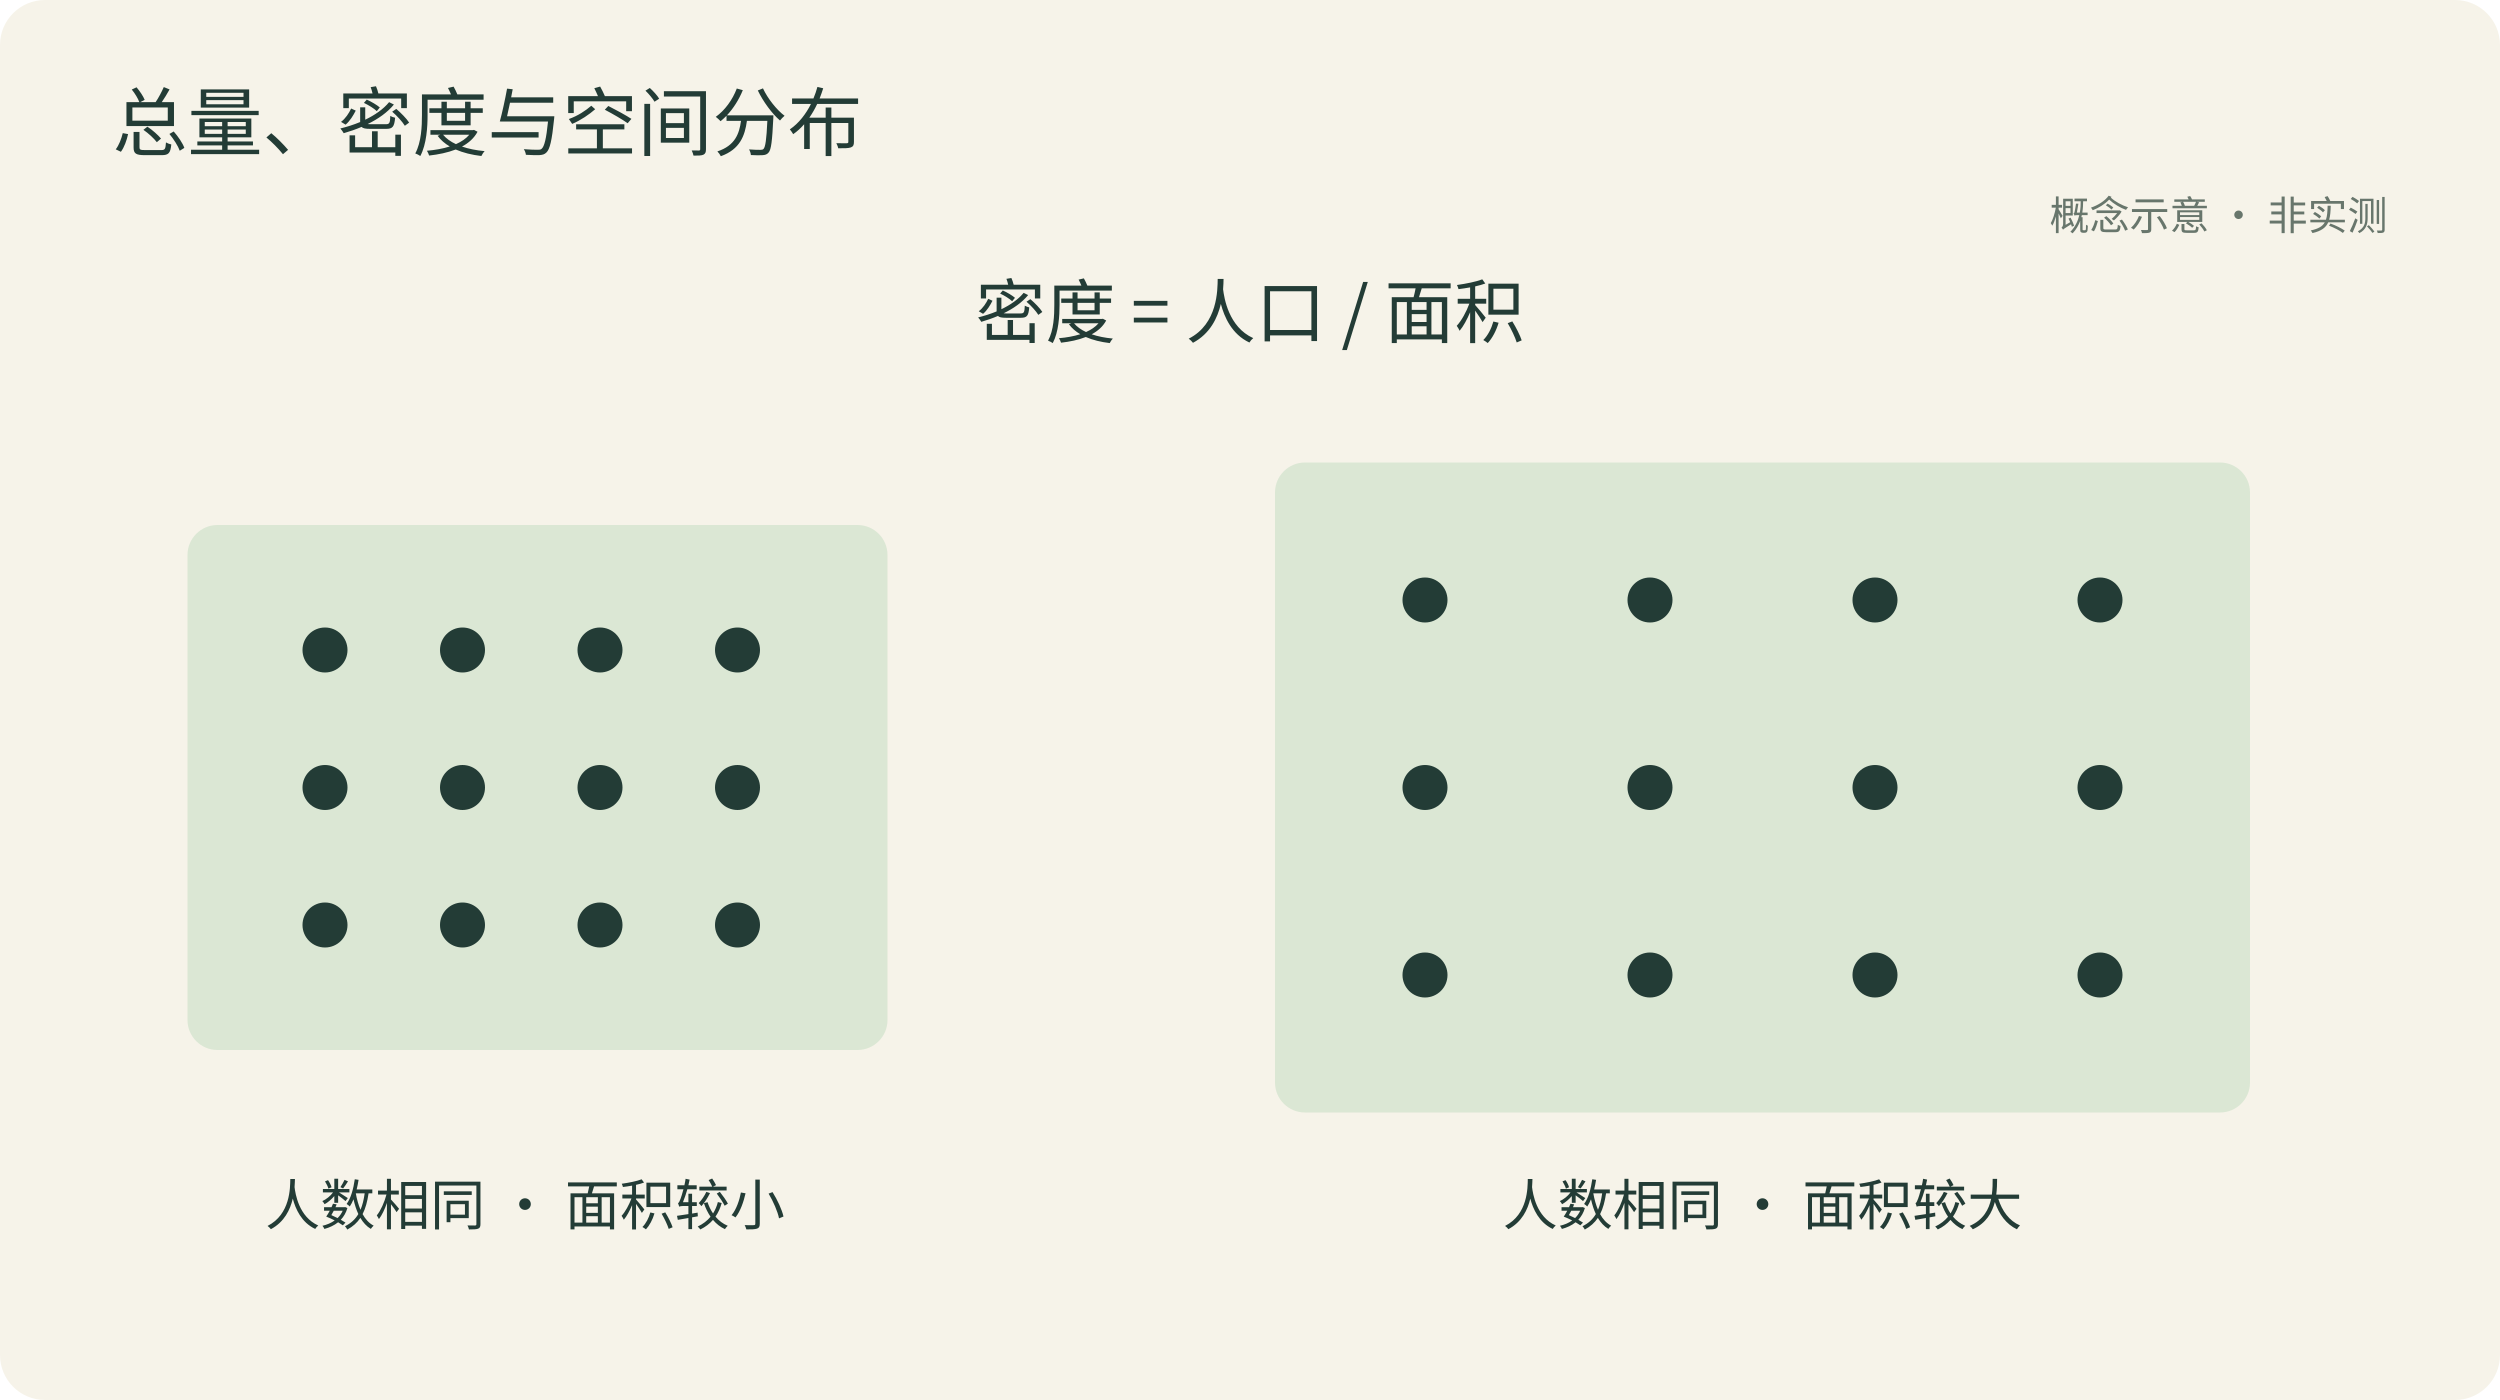
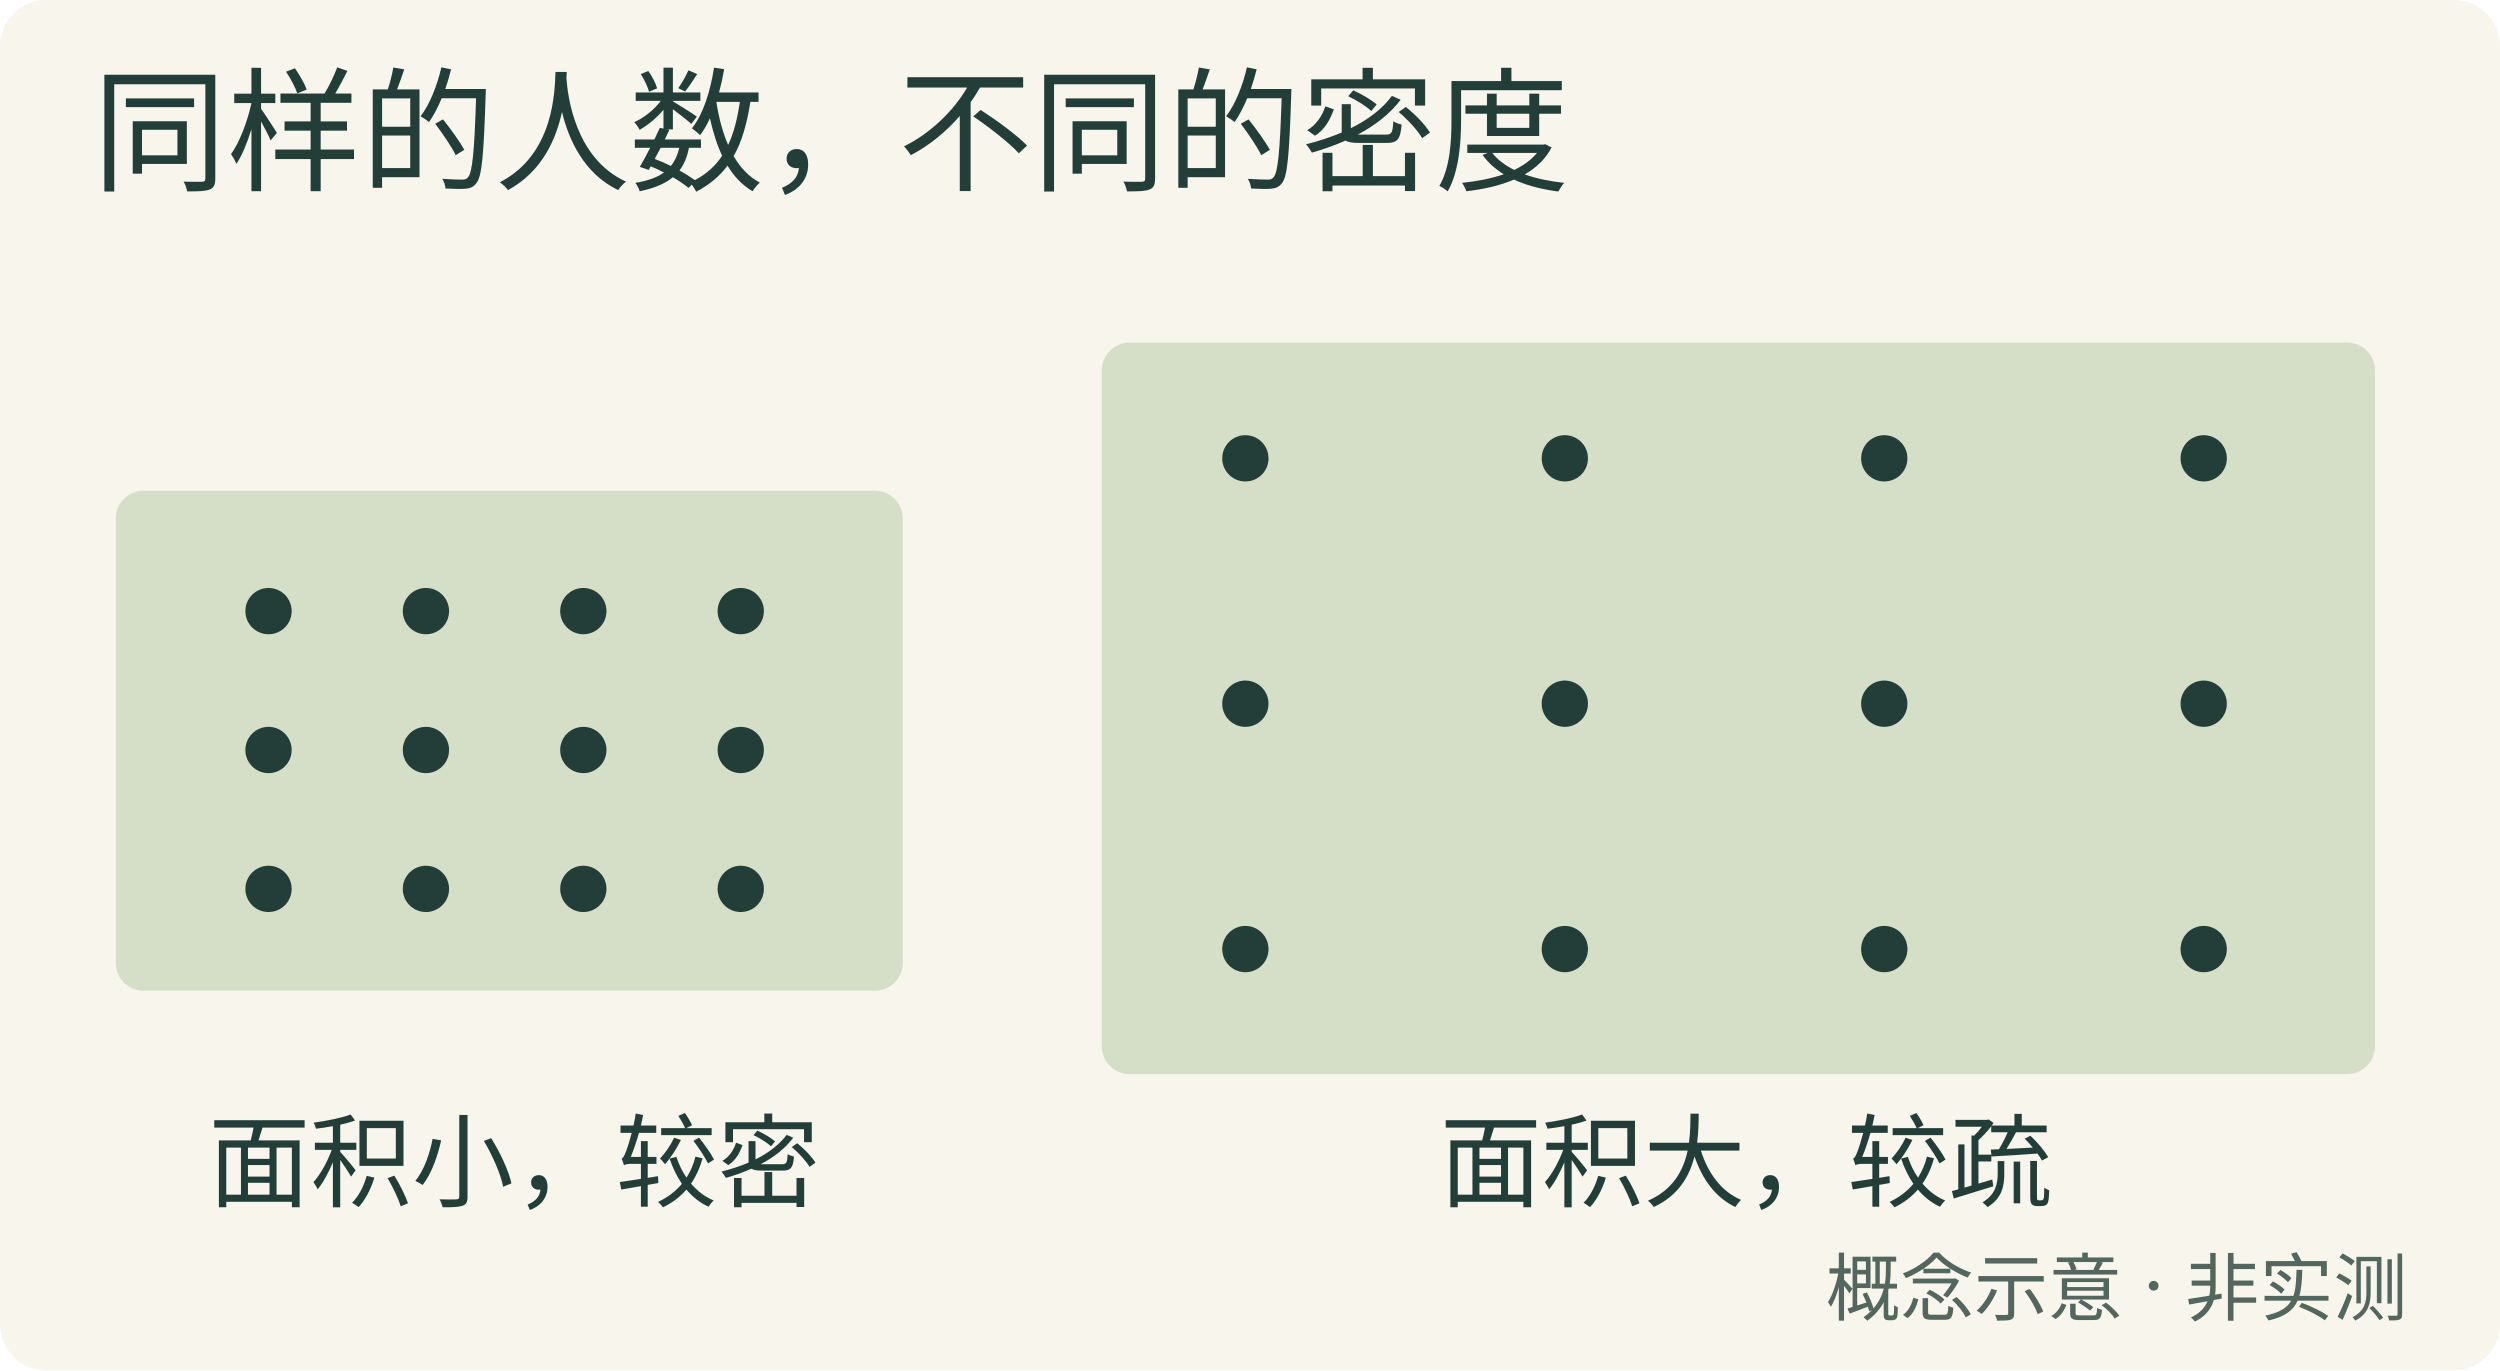
- <svg xmlns="http://www.w3.org/2000/svg" viewBox="0 0 1000 560" width="1000" height="560" role="img" aria-labelledby="title desc">
+ <svg xmlns="http://www.w3.org/2000/svg" width="540" height="296" viewBox="0 0 540 296" role="img" aria-labelledby="title desc">
  <defs>
-     <marker id="arrow" markerWidth="8" markerHeight="8" refX="6" refY="3" orient="auto" markerUnits="strokeWidth">
-       <path d="M0 0 L6 3 L0 6" fill="none" stroke="#5c9fb1" stroke-width="1.3" />
+     <marker id="warm" viewBox="0 0 10 10" refX="8.5" refY="5" markerWidth="3.5" markerHeight="3.5" orient="auto">
+       <path d="M0 0L10 5L0 10Z" fill="#aa583b" />
    </marker>
-     <marker id="warm" markerWidth="8" markerHeight="8" refX="6" refY="3" orient="auto" markerUnits="strokeWidth">
-       <path d="M0 0 L6 3 L0 6" fill="none" stroke="#b7735c" stroke-width="1.3" />
+     <marker id="cool" viewBox="0 0 10 10" refX="8.5" refY="5" markerWidth="3.5" markerHeight="3.5" orient="auto">
+       <path d="M0 0L10 5L0 10Z" fill="#236b81" />
    </marker>
  </defs>
-   <rect width="1000" height="560" rx="18" fill="#f6f3e9" />
-   <g font-family="system-ui, -apple-system, 'PingFang SC', 'Noto Sans CJK SC', sans-serif">
-     <text x="45" y="60" font-size="30" text-anchor="start" fill="#233c36">总量、密度与空间分布</text>
-     <text x="955" y="92" font-size="16" text-anchor="end" fill="#68766c">概念示意 · 非实测</text>
-     <rect x="75" y="210" width="280" height="210" rx="12" fill="#dbe7d4" />
-     <rect x="510" y="185" width="390" height="260" rx="12" fill="#dbe7d4" />
-     <circle cx="130" cy="260" r="9" fill="#233c36" />
-     <circle cx="570" cy="240" r="9" fill="#233c36" />
-     <circle cx="185" cy="260" r="9" fill="#233c36" />
-     <circle cx="660" cy="240" r="9" fill="#233c36" />
-     <circle cx="240" cy="260" r="9" fill="#233c36" />
-     <circle cx="750" cy="240" r="9" fill="#233c36" />
-     <circle cx="295" cy="260" r="9" fill="#233c36" />
-     <circle cx="840" cy="240" r="9" fill="#233c36" />
-     <circle cx="130" cy="315" r="9" fill="#233c36" />
-     <circle cx="570" cy="315" r="9" fill="#233c36" />
-     <circle cx="185" cy="315" r="9" fill="#233c36" />
-     <circle cx="660" cy="315" r="9" fill="#233c36" />
-     <circle cx="240" cy="315" r="9" fill="#233c36" />
-     <circle cx="750" cy="315" r="9" fill="#233c36" />
-     <circle cx="295" cy="315" r="9" fill="#233c36" />
-     <circle cx="840" cy="315" r="9" fill="#233c36" />
-     <circle cx="130" cy="370" r="9" fill="#233c36" />
-     <circle cx="570" cy="390" r="9" fill="#233c36" />
-     <circle cx="185" cy="370" r="9" fill="#233c36" />
-     <circle cx="660" cy="390" r="9" fill="#233c36" />
-     <circle cx="240" cy="370" r="9" fill="#233c36" />
-     <circle cx="750" cy="390" r="9" fill="#233c36" />
-     <circle cx="295" cy="370" r="9" fill="#233c36" />
-     <circle cx="840" cy="390" r="9" fill="#233c36" />
-     <text x="210" y="490" font-size="22" text-anchor="middle" fill="#233c36">人数相同 · 面积较小</text>
-     <text x="705" y="490" font-size="22" text-anchor="middle" fill="#233c36">人数相同 · 面积较大</text>
-     <text x="500" y="135" font-size="28" text-anchor="middle" fill="#233c36">密度 = 人口 / 面积</text>
+   <rect x="0" y="0" width="540" height="296" rx="10" fill="#f7f5ec" />
+   <g font-family="system-ui,-apple-system,'PingFang SC',sans-serif">
+     <text x="20" y="39" font-size="29" fill="#233e39" text-anchor="start">同样的人数，不同的密度</text>
+     <rect x="25" y="106" width="170" height="108" rx="6" fill="#d5dfc8" />
+     <rect x="238" y="74" width="275" height="158" rx="6" fill="#d5dfc8" />
+     <circle cx="58" cy="132" r="5" fill="#233e39" />
+     <circle cx="269" cy="99" r="5" fill="#233e39" />
+     <circle cx="92" cy="132" r="5" fill="#233e39" />
+     <circle cx="338" cy="99" r="5" fill="#233e39" />
+     <circle cx="126" cy="132" r="5" fill="#233e39" />
+     <circle cx="407" cy="99" r="5" fill="#233e39" />
+     <circle cx="160" cy="132" r="5" fill="#233e39" />
+     <circle cx="476" cy="99" r="5" fill="#233e39" />
+     <circle cx="58" cy="162" r="5" fill="#233e39" />
+     <circle cx="269" cy="152" r="5" fill="#233e39" />
+     <circle cx="92" cy="162" r="5" fill="#233e39" />
+     <circle cx="338" cy="152" r="5" fill="#233e39" />
+     <circle cx="126" cy="162" r="5" fill="#233e39" />
+     <circle cx="407" cy="152" r="5" fill="#233e39" />
+     <circle cx="160" cy="162" r="5" fill="#233e39" />
+     <circle cx="476" cy="152" r="5" fill="#233e39" />
+     <circle cx="58" cy="192" r="5" fill="#233e39" />
+     <circle cx="269" cy="205" r="5" fill="#233e39" />
+     <circle cx="92" cy="192" r="5" fill="#233e39" />
+     <circle cx="338" cy="205" r="5" fill="#233e39" />
+     <circle cx="126" cy="192" r="5" fill="#233e39" />
+     <circle cx="407" cy="205" r="5" fill="#233e39" />
+     <circle cx="160" cy="192" r="5" fill="#233e39" />
+     <circle cx="476" cy="205" r="5" fill="#233e39" />
+     <text x="111" y="259" font-size="22" fill="#233e39" text-anchor="middle">面积小，较密</text>
+     <text x="377" y="259" font-size="22" fill="#233e39" text-anchor="middle">面积大，较疏</text>
+     <text x="520" y="284" font-size="16" fill="#53675f" text-anchor="end">概念示意 · 非实测</text>
  </g>
</svg>
